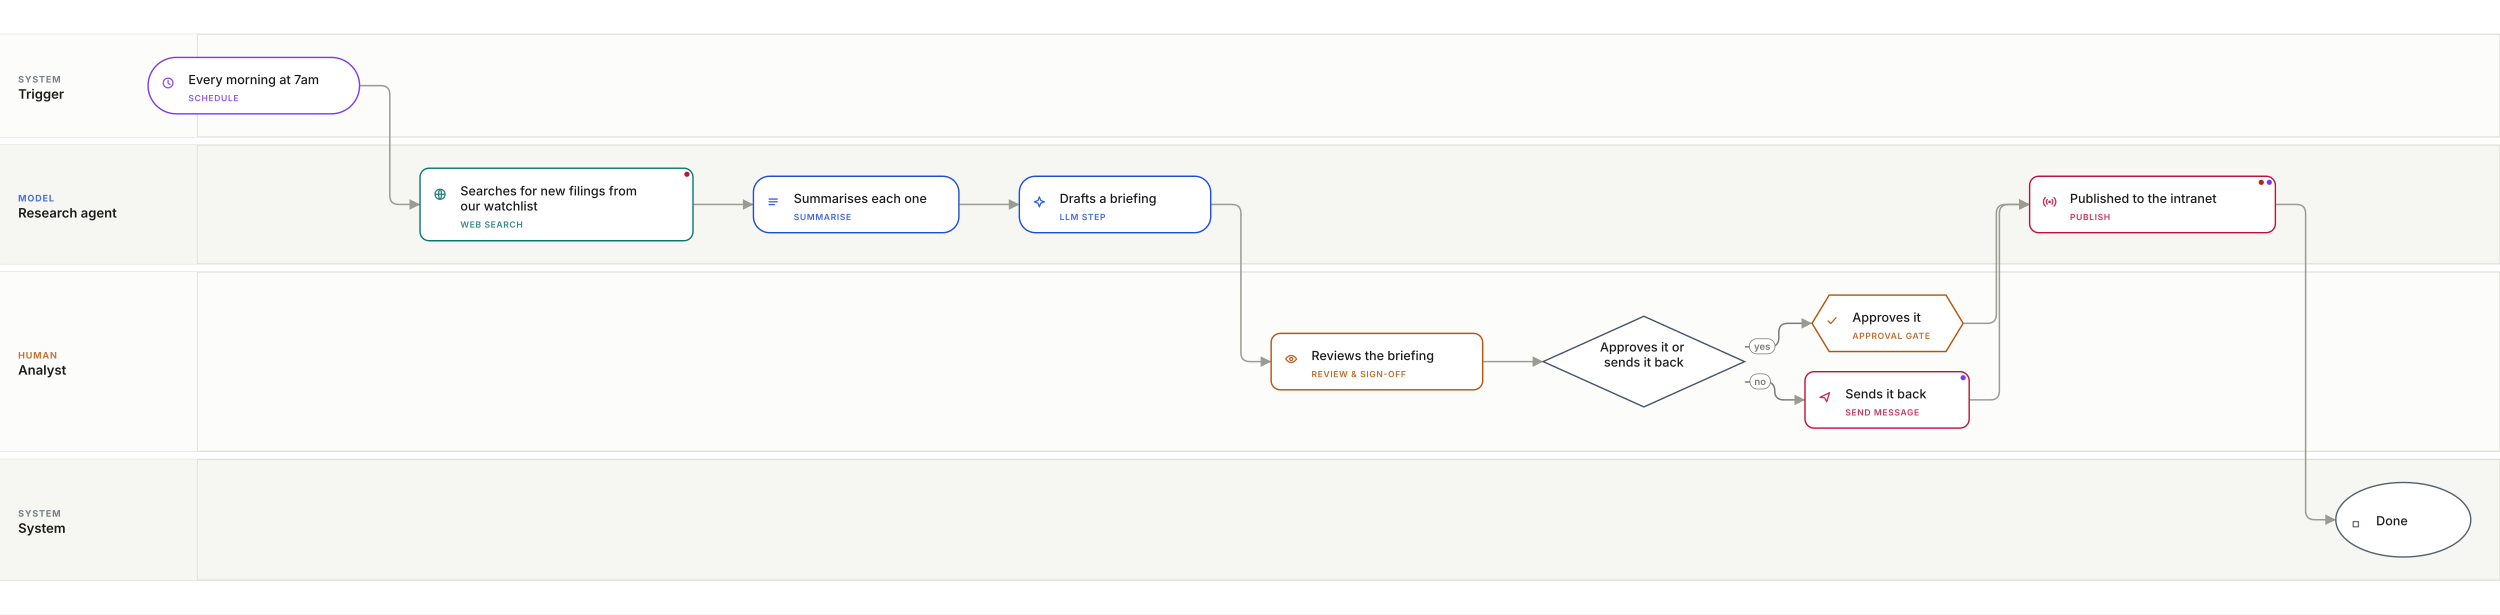
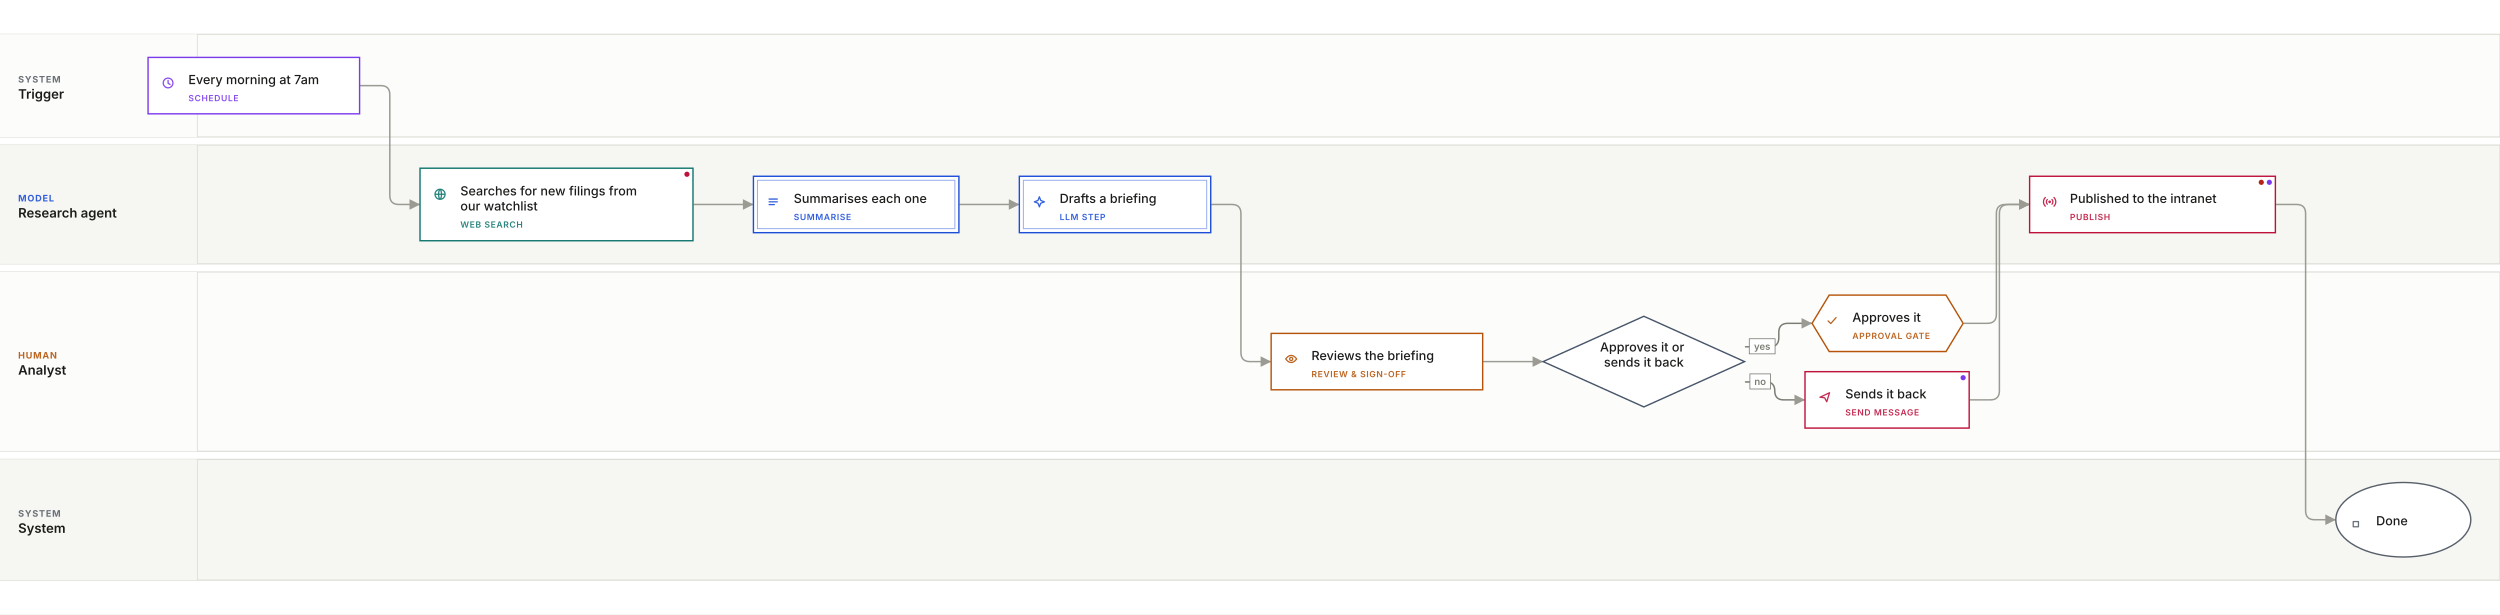
<svg xmlns="http://www.w3.org/2000/svg" width="2482" height="610" viewBox="0 0 2482 610" font-family="ui-sans-serif, -apple-system, 'Segoe UI', Inter, Roboto, sans-serif">
  <defs>
    <marker id="arrow" viewBox="0 0 10 10" refX="9" refY="5" markerWidth="7" markerHeight="7" orient="auto-start-reverse">
      <path d="M 0 0 L 10 5 L 0 10 z" fill="#9b9b93" />
    </marker>
    <marker id="arrow-select" viewBox="0 0 10 10" refX="9" refY="5" markerWidth="7" markerHeight="7" orient="auto-start-reverse">
      <path d="M 0 0 L 10 5 L 0 10 z" fill="#3b5bdb" />
    </marker>
    <marker id="arrow-danger" viewBox="0 0 10 10" refX="9" refY="5" markerWidth="7" markerHeight="7" orient="auto-start-reverse">
      <path d="M 0 0 L 10 5 L 0 10 z" fill="#b42318" />
    </marker>
  </defs>
  <rect width="2482" height="610" fill="#ffffff" />
  <g class="lane" data-lane="trigger">
    <rect x="0" y="34" width="2482" height="102" fill="#fcfcfa" stroke="#d8d8d1" stroke-width="1" />
    <rect x="0" y="34" width="196" height="102" fill="#fcfcfa" />
    <line x1="196" y1="34" x2="196" y2="136" stroke="#d8d8d1" stroke-width="1" opacity="0.7" />
-     <text x="18" y="82" font-size="9" font-weight="700" letter-spacing="0.8" fill="#57606a" opacity="0.8">SYSTEM</text>
+     <text x="18" y="82" font-size="9" font-weight="700" letter-spacing="0.8" fill="#57606a" opacity="0.9">SYSTEM</text>
    <text x="18" y="98" font-size="13" font-weight="600" fill="#1b1b19">Trigger</text>
  </g>
  <g class="lane" data-lane="research-agent">
    <rect x="0" y="144" width="2482" height="118" fill="#f6f6f2" stroke="#d8d8d1" stroke-width="1" />
    <rect x="0" y="144" width="196" height="118" fill="#f6f6f2" />
    <line x1="196" y1="144" x2="196" y2="262" stroke="#d8d8d1" stroke-width="1" opacity="0.7" />
-     <text x="18" y="200" font-size="9" font-weight="700" letter-spacing="0.8" fill="#1d4ed8" opacity="0.8">MODEL</text>
+     <text x="18" y="200" font-size="9" font-weight="700" letter-spacing="0.8" fill="#1d4ed8" opacity="0.9">MODEL</text>
    <text x="18" y="216" font-size="13" font-weight="600" fill="#1b1b19">Research agent</text>
  </g>
  <g class="lane" data-lane="analyst">
    <rect x="0" y="270" width="2482" height="178" fill="#fcfcfa" stroke="#d8d8d1" stroke-width="1" />
    <rect x="0" y="270" width="196" height="178" fill="#fcfcfa" />
    <line x1="196" y1="270" x2="196" y2="448" stroke="#d8d8d1" stroke-width="1" opacity="0.7" />
-     <text x="18" y="356" font-size="9" font-weight="700" letter-spacing="0.8" fill="#b45309" opacity="0.8">HUMAN</text>
+     <text x="18" y="356" font-size="9" font-weight="700" letter-spacing="0.8" fill="#b45309" opacity="0.9">HUMAN</text>
    <text x="18" y="372" font-size="13" font-weight="600" fill="#1b1b19">Analyst</text>
  </g>
  <g class="lane" data-lane="system">
    <rect x="0" y="456" width="2482" height="120" fill="#f6f6f2" stroke="#d8d8d1" stroke-width="1" />
    <rect x="0" y="456" width="196" height="120" fill="#f6f6f2" />
    <line x1="196" y1="456" x2="196" y2="576" stroke="#d8d8d1" stroke-width="1" opacity="0.7" />
-     <text x="18" y="513" font-size="9" font-weight="700" letter-spacing="0.8" fill="#57606a" opacity="0.8">SYSTEM</text>
+     <text x="18" y="513" font-size="9" font-weight="700" letter-spacing="0.8" fill="#57606a" opacity="0.9">SYSTEM</text>
    <text x="18" y="529" font-size="13" font-weight="600" fill="#1b1b19">System</text>
  </g>
  <g class="edge" data-edge="e1">
    <path d="M 358 85 L 378 85 Q 387 85 387 94 L 387 194 Q 387 203 396 203 L 416 203" fill="none" stroke="#9b9b93" stroke-width="1.5" stroke-linecap="round" marker-end="url(#arrow)" />
  </g>
  <g class="edge" data-edge="e2">
    <path d="M 689 203 L 718 203 L 718 203 L 747 203" fill="none" stroke="#9b9b93" stroke-width="1.5" stroke-linecap="round" marker-end="url(#arrow)" />
  </g>
  <g class="edge" data-edge="e3">
    <path d="M 953 203 L 982 203 L 982 203 L 1011 203" fill="none" stroke="#9b9b93" stroke-width="1.5" stroke-linecap="round" marker-end="url(#arrow)" />
  </g>
  <g class="edge" data-edge="e4">
    <path d="M 1203 203 L 1223 203 Q 1232 203 1232 212 L 1232 350 Q 1232 359 1241 359 L 1261 359" fill="none" stroke="#9b9b93" stroke-width="1.5" stroke-linecap="round" marker-end="url(#arrow)" />
  </g>
  <g class="edge" data-edge="e5">
    <path d="M 1473 359 L 1502 359 L 1502 359 L 1531 359" fill="none" stroke="#9b9b93" stroke-width="1.5" stroke-linecap="round" marker-end="url(#arrow)" />
  </g>
  <g class="edge" data-edge="e6">
    <path d="M 1733 344.3 L 1757 344.3 Q 1766 344.3 1766 335.3 L 1766 330 Q 1766 321 1775 321 L 1798 321" fill="none" stroke="#7c7c74" stroke-width="1.5" stroke-linecap="round" marker-end="url(#arrow)" />
    <g class="edge-label">
-       <rect x="1736.7" y="336.3" width="25.6" height="15" rx="7.5" fill="#ffffff" stroke="#7c7c74" stroke-width="0.8" opacity="0.95" />
+       <rect x="1736.7" y="336.3" width="25.6" height="15" fill="#ffffff" stroke="#7c7c74" stroke-width="0.8" />
      <text x="1749.5" y="347.3" text-anchor="middle" font-size="9.5" font-weight="600" fill="#7c7c74">yes</text>
    </g>
  </g>
  <g class="edge" data-edge="e7">
    <path d="M 1733 379.2 L 1753.1 379.2 Q 1762 379.2 1762 388.1 L 1762 388.1 Q 1762 397 1770.9 397 L 1791 397" fill="none" stroke="#7c7c74" stroke-width="1.5" stroke-linecap="round" marker-end="url(#arrow)" />
    <g class="edge-label">
-       <rect x="1737.3" y="371.2" width="20.4" height="15" rx="7.5" fill="#ffffff" stroke="#7c7c74" stroke-width="0.8" opacity="0.95" />
+       <rect x="1737.3" y="371.2" width="20.4" height="15" fill="#ffffff" stroke="#7c7c74" stroke-width="0.8" />
      <text x="1747.5" y="382.2" text-anchor="middle" font-size="9.5" font-weight="600" fill="#7c7c74">no</text>
    </g>
  </g>
  <g class="edge" data-edge="e8">
    <path d="M 1950 321 L 1973 321 Q 1982 321 1982 312 L 1982 212 Q 1982 203 1991 203 L 2014 203" fill="none" stroke="#9b9b93" stroke-width="1.5" stroke-linecap="round" marker-end="url(#arrow)" />
  </g>
  <g class="edge" data-edge="e9">
    <path d="M 1956 397 L 1976 397 Q 1985 397 1985 388 L 1985 212 Q 1985 203 1994 203 L 2014 203" fill="none" stroke="#9b9b93" stroke-width="1.5" stroke-linecap="round" marker-end="url(#arrow)" />
  </g>
  <g class="edge" data-edge="e10">
    <path d="M 2260 203 L 2280 203 Q 2289 203 2289 212 L 2289 507 Q 2289 516 2298 516 L 2318 516" fill="none" stroke="#9b9b93" stroke-width="1.5" stroke-linecap="round" marker-end="url(#arrow)" />
  </g>
  <g class="node" data-node="n1" data-shape="pill" transform="translate(146,56)">
-     <rect x="1" y="1" width="210" height="56" rx="28" fill="#ffffff" stroke="#7c3aed" stroke-width="1.4" />
+     <rect x="1" y="1" width="210" height="56" fill="#ffffff" stroke="#7c3aed" stroke-width="1.4" />
    <g transform="translate(14,19.5) scale(0.86)" fill="none" stroke="#7c3aed" stroke-width="1.5" stroke-linecap="round" stroke-linejoin="round" opacity="0.9">
      <path d="M8 2.4a5.6 5.6 0 1 0 0 11.2A5.6 5.6 0 1 0 8 2.4M8 5v3.3l2.3 1.4" />
    </g>
    <text font-size="12.5" font-weight="520" fill="#1b1b19">
      <tspan x="41" y="27.5">Every morning at 7am</tspan>
    </text>
-     <text x="41" y="44.5" font-size="8.5" font-weight="600" letter-spacing="0.6" fill="#7c3aed" opacity="0.85">SCHEDULE</text>
+     <text x="41" y="44.5" font-size="8.5" font-weight="600" letter-spacing="0.6" fill="#7c3aed" opacity="0.9">SCHEDULE</text>
  </g>
  <g class="node" data-node="n2" data-shape="rect" transform="translate(416,166)">
-     <rect x="1" y="1" width="271" height="72" rx="9" fill="#ffffff" stroke="#0f766e" stroke-width="1.4" />
+     <rect x="1" y="1" width="271" height="72" fill="#ffffff" stroke="#0f766e" stroke-width="1.4" />
    <g transform="translate(14,20.0) scale(0.86)" fill="none" stroke="#0f766e" stroke-width="1.5" stroke-linecap="round" stroke-linejoin="round" opacity="0.9">
      <path d="M8 2.2a5.8 5.8 0 1 0 0 11.6A5.8 5.8 0 1 0 8 2.2 M2.2 8h11.6 M8 2.2c2.3 2.1 2.3 9.5 0 11.6 M8 2.2C5.7 4.3 5.7 11.7 8 13.8" />
    </g>
    <text font-size="12.5" font-weight="520" fill="#1b1b19">
      <tspan x="41" y="28.0">Searches for new filings from</tspan>
      <tspan x="41" y="43.0">our watchlist</tspan>
    </text>
-     <text x="41" y="60.0" font-size="8.5" font-weight="600" letter-spacing="0.6" fill="#0f766e" opacity="0.85">WEB SEARCH</text>
+     <text x="41" y="60.0" font-size="8.5" font-weight="600" letter-spacing="0.6" fill="#0f766e" opacity="0.9">WEB SEARCH</text>
    <circle cx="266" cy="7" r="2.6" fill="#be123c" />
  </g>
  <g class="node" data-node="n3" data-shape="round" transform="translate(747,174)">
-     <rect x="1" y="1" width="204" height="56" rx="16" fill="#ffffff" stroke="#1d4ed8" stroke-width="1.4" />
+     <rect x="1" y="1" width="204" height="56" fill="#ffffff" stroke="#1d4ed8" stroke-width="1.4" />
+     <rect x="5" y="5" width="196" height="48" fill="none" stroke="#1d4ed8" stroke-width="1" opacity="0.45" />
    <g transform="translate(14,19.5) scale(0.86)" fill="none" stroke="#1d4ed8" stroke-width="1.5" stroke-linecap="round" stroke-linejoin="round" opacity="0.9">
      <path d="M3 4.8h9.4 M3 8h9.4 M3 11.2h6" />
    </g>
    <text font-size="12.5" font-weight="520" fill="#1b1b19">
      <tspan x="41" y="27.5">Summarises each one</tspan>
    </text>
-     <text x="41" y="44.5" font-size="8.5" font-weight="600" letter-spacing="0.6" fill="#1d4ed8" opacity="0.85">SUMMARISE</text>
+     <text x="41" y="44.5" font-size="8.5" font-weight="600" letter-spacing="0.6" fill="#1d4ed8" opacity="0.9">SUMMARISE</text>
  </g>
  <g class="node" data-node="n4" data-shape="round" transform="translate(1011,174)">
-     <rect x="1" y="1" width="190" height="56" rx="16" fill="#ffffff" stroke="#1d4ed8" stroke-width="1.4" />
+     <rect x="1" y="1" width="190" height="56" fill="#ffffff" stroke="#1d4ed8" stroke-width="1.4" />
+     <rect x="5" y="5" width="182" height="48" fill="none" stroke="#1d4ed8" stroke-width="1" opacity="0.45" />
    <g transform="translate(14,19.5) scale(0.86)" fill="none" stroke="#1d4ed8" stroke-width="1.5" stroke-linecap="round" stroke-linejoin="round" opacity="0.9">
      <path d="M8 2.2 9.6 6.4 13.8 8 9.6 9.6 8 13.8 6.4 9.6 2.2 8 6.4 6.4Z" />
    </g>
    <text font-size="12.5" font-weight="520" fill="#1b1b19">
      <tspan x="41" y="27.5">Drafts a briefing</tspan>
    </text>
-     <text x="41" y="44.5" font-size="8.5" font-weight="600" letter-spacing="0.6" fill="#1d4ed8" opacity="0.85">LLM STEP</text>
+     <text x="41" y="44.5" font-size="8.5" font-weight="600" letter-spacing="0.6" fill="#1d4ed8" opacity="0.9">LLM STEP</text>
  </g>
  <g class="node" data-node="n5" data-shape="rect" transform="translate(1261,330)">
-     <rect x="1" y="1" width="210" height="56" rx="9" fill="#ffffff" stroke="#b45309" stroke-width="1.4" />
+     <rect x="1" y="1" width="210" height="56" fill="#ffffff" stroke="#b45309" stroke-width="1.4" />
    <g transform="translate(14,19.5) scale(0.86)" fill="none" stroke="#b45309" stroke-width="1.5" stroke-linecap="round" stroke-linejoin="round" opacity="0.9">
      <path d="M1.7 8s2.7-4.1 6.3-4.1S14.3 8 14.3 8s-2.7 4.1-6.3 4.1S1.7 8 1.7 8 M8 6.2a1.8 1.8 0 1 0 0 3.6 1.8 1.8 0 1 0 0-3.6" />
    </g>
    <text font-size="12.5" font-weight="520" fill="#1b1b19">
      <tspan x="41" y="27.5">Reviews the briefing</tspan>
    </text>
-     <text x="41" y="44.5" font-size="8.5" font-weight="600" letter-spacing="0.6" fill="#b45309" opacity="0.85">REVIEW &amp; SIGN-OFF</text>
+     <text x="41" y="44.5" font-size="8.5" font-weight="600" letter-spacing="0.6" fill="#b45309" opacity="0.9">REVIEW &amp; SIGN-OFF</text>
  </g>
  <g class="node" data-node="n6" data-shape="diamond" transform="translate(1531,313)">
    <path d="M 101 1 L 201 46 L 101 91 L 1 46 Z" fill="#ffffff" stroke="#475569" stroke-width="1.4" />
    <text font-size="12.5" font-weight="520" fill="#1b1b19">
      <tspan x="101" y="36.0" text-anchor="middle">Approves it or</tspan>
      <tspan x="101" y="51.0" text-anchor="middle">sends it back</tspan>
    </text>
  </g>
  <g class="node" data-node="n7" data-shape="hex" transform="translate(1798,292)">
    <path d="M 18 1 H 134 L 151 29 L 134 57 H 18 L 1 29 Z" fill="#ffffff" stroke="#b45309" stroke-width="1.4" />
    <g transform="translate(14,19.5) scale(0.86)" fill="none" stroke="#b45309" stroke-width="1.5" stroke-linecap="round" stroke-linejoin="round" opacity="0.9">
      <path d="M3.4 8.3 6.5 11.3 12.6 4.5" />
    </g>
    <text font-size="12.5" font-weight="520" fill="#1b1b19">
      <tspan x="41" y="27.5">Approves it</tspan>
    </text>
-     <text x="41" y="44.5" font-size="8.5" font-weight="600" letter-spacing="0.6" fill="#b45309" opacity="0.85">APPROVAL GATE</text>
+     <text x="41" y="44.5" font-size="8.5" font-weight="600" letter-spacing="0.6" fill="#b45309" opacity="0.9">APPROVAL GATE</text>
  </g>
  <g class="node" data-node="n8" data-shape="rect" transform="translate(1791,368)">
-     <rect x="1" y="1" width="163" height="56" rx="9" fill="#ffffff" stroke="#be123c" stroke-width="1.4" />
+     <rect x="1" y="1" width="163" height="56" fill="#ffffff" stroke="#be123c" stroke-width="1.4" />
    <g transform="translate(14,19.5) scale(0.86)" fill="none" stroke="#be123c" stroke-width="1.5" stroke-linecap="round" stroke-linejoin="round" opacity="0.9">
      <path d="M2.2 8 13.2 2.8 10 13.2 7.5 8.6Z" />
    </g>
    <text font-size="12.5" font-weight="520" fill="#1b1b19">
      <tspan x="41" y="27.5">Sends it back</tspan>
    </text>
-     <text x="41" y="44.5" font-size="8.5" font-weight="600" letter-spacing="0.6" fill="#be123c" opacity="0.85">SEND MESSAGE</text>
+     <text x="41" y="44.5" font-size="8.5" font-weight="600" letter-spacing="0.6" fill="#be123c" opacity="0.9">SEND MESSAGE</text>
    <circle cx="158" cy="7" r="2.6" fill="#7c3aed" />
  </g>
  <g class="node" data-node="n9" data-shape="rect" transform="translate(2014,174)">
-     <rect x="1" y="1" width="244" height="56" rx="9" fill="#ffffff" stroke="#be123c" stroke-width="1.4" />
+     <rect x="1" y="1" width="244" height="56" fill="#ffffff" stroke="#be123c" stroke-width="1.4" />
    <g transform="translate(14,19.5) scale(0.86)" fill="none" stroke="#be123c" stroke-width="1.5" stroke-linecap="round" stroke-linejoin="round" opacity="0.9">
      <path d="M8 7.1a.9.9 0 1 0 0 1.8.9.9 0 1 0 0-1.8 M5.3 5.3a3.9 3.9 0 0 0 0 5.4 M10.7 5.3a3.9 3.9 0 0 1 0 5.4 M3 3a7 7 0 0 0 0 10 M13 3a7 7 0 0 1 0 10" />
    </g>
    <text font-size="12.5" font-weight="520" fill="#1b1b19">
      <tspan x="41" y="27.5">Published to the intranet</tspan>
    </text>
-     <text x="41" y="44.5" font-size="8.5" font-weight="600" letter-spacing="0.6" fill="#be123c" opacity="0.85">PUBLISH</text>
+     <text x="41" y="44.5" font-size="8.5" font-weight="600" letter-spacing="0.6" fill="#be123c" opacity="0.9">PUBLISH</text>
    <circle cx="239" cy="7" r="2.6" fill="#7c3aed" />
    <circle cx="231" cy="7" r="2.6" fill="#b42318" />
  </g>
  <g class="node" data-node="n10" data-shape="circle" transform="translate(2318,478)">
    <ellipse cx="68" cy="38" rx="67" ry="37" fill="#ffffff" stroke="#57606a" stroke-width="1.4" />
    <g transform="translate(14,35.5) scale(0.86)" fill="none" stroke="#57606a" stroke-width="1.5" stroke-linecap="round" stroke-linejoin="round" opacity="0.9">
      <path d="M5 5h6v6H5Z" />
    </g>
    <text font-size="12.5" font-weight="520" fill="#1b1b19">
      <tspan x="41" y="43.5">Done</tspan>
    </text>
  </g>
</svg>
